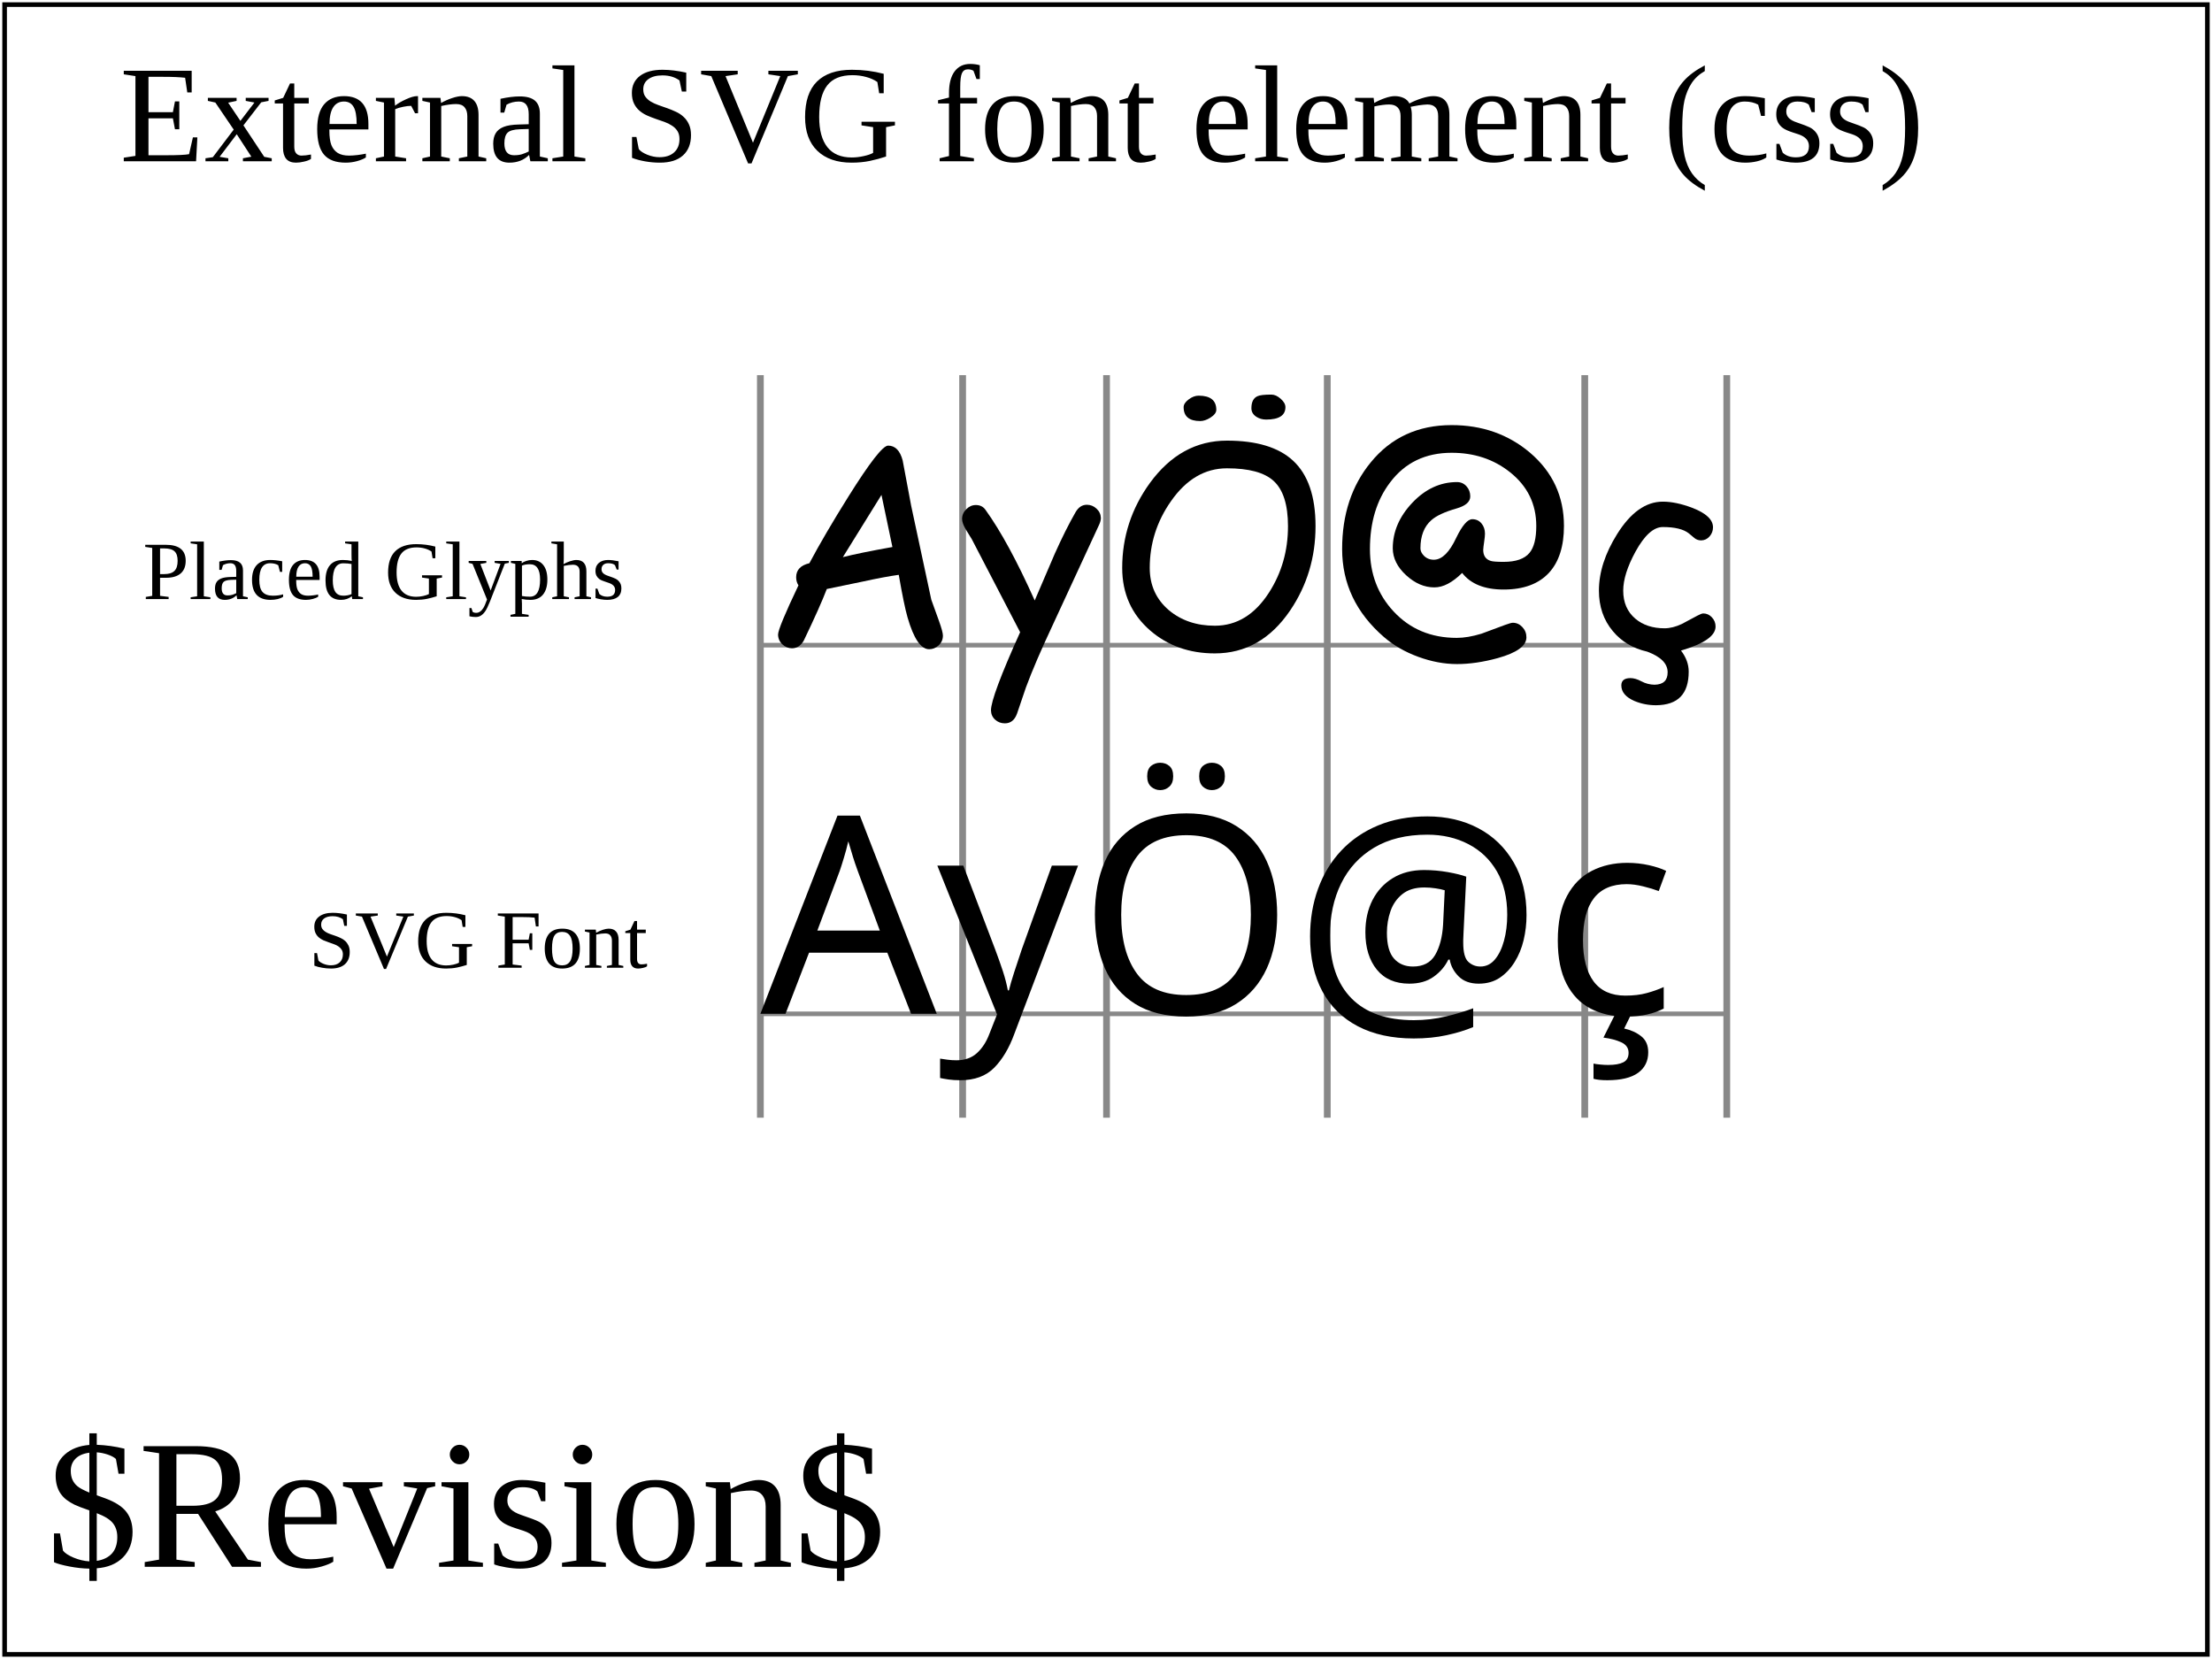
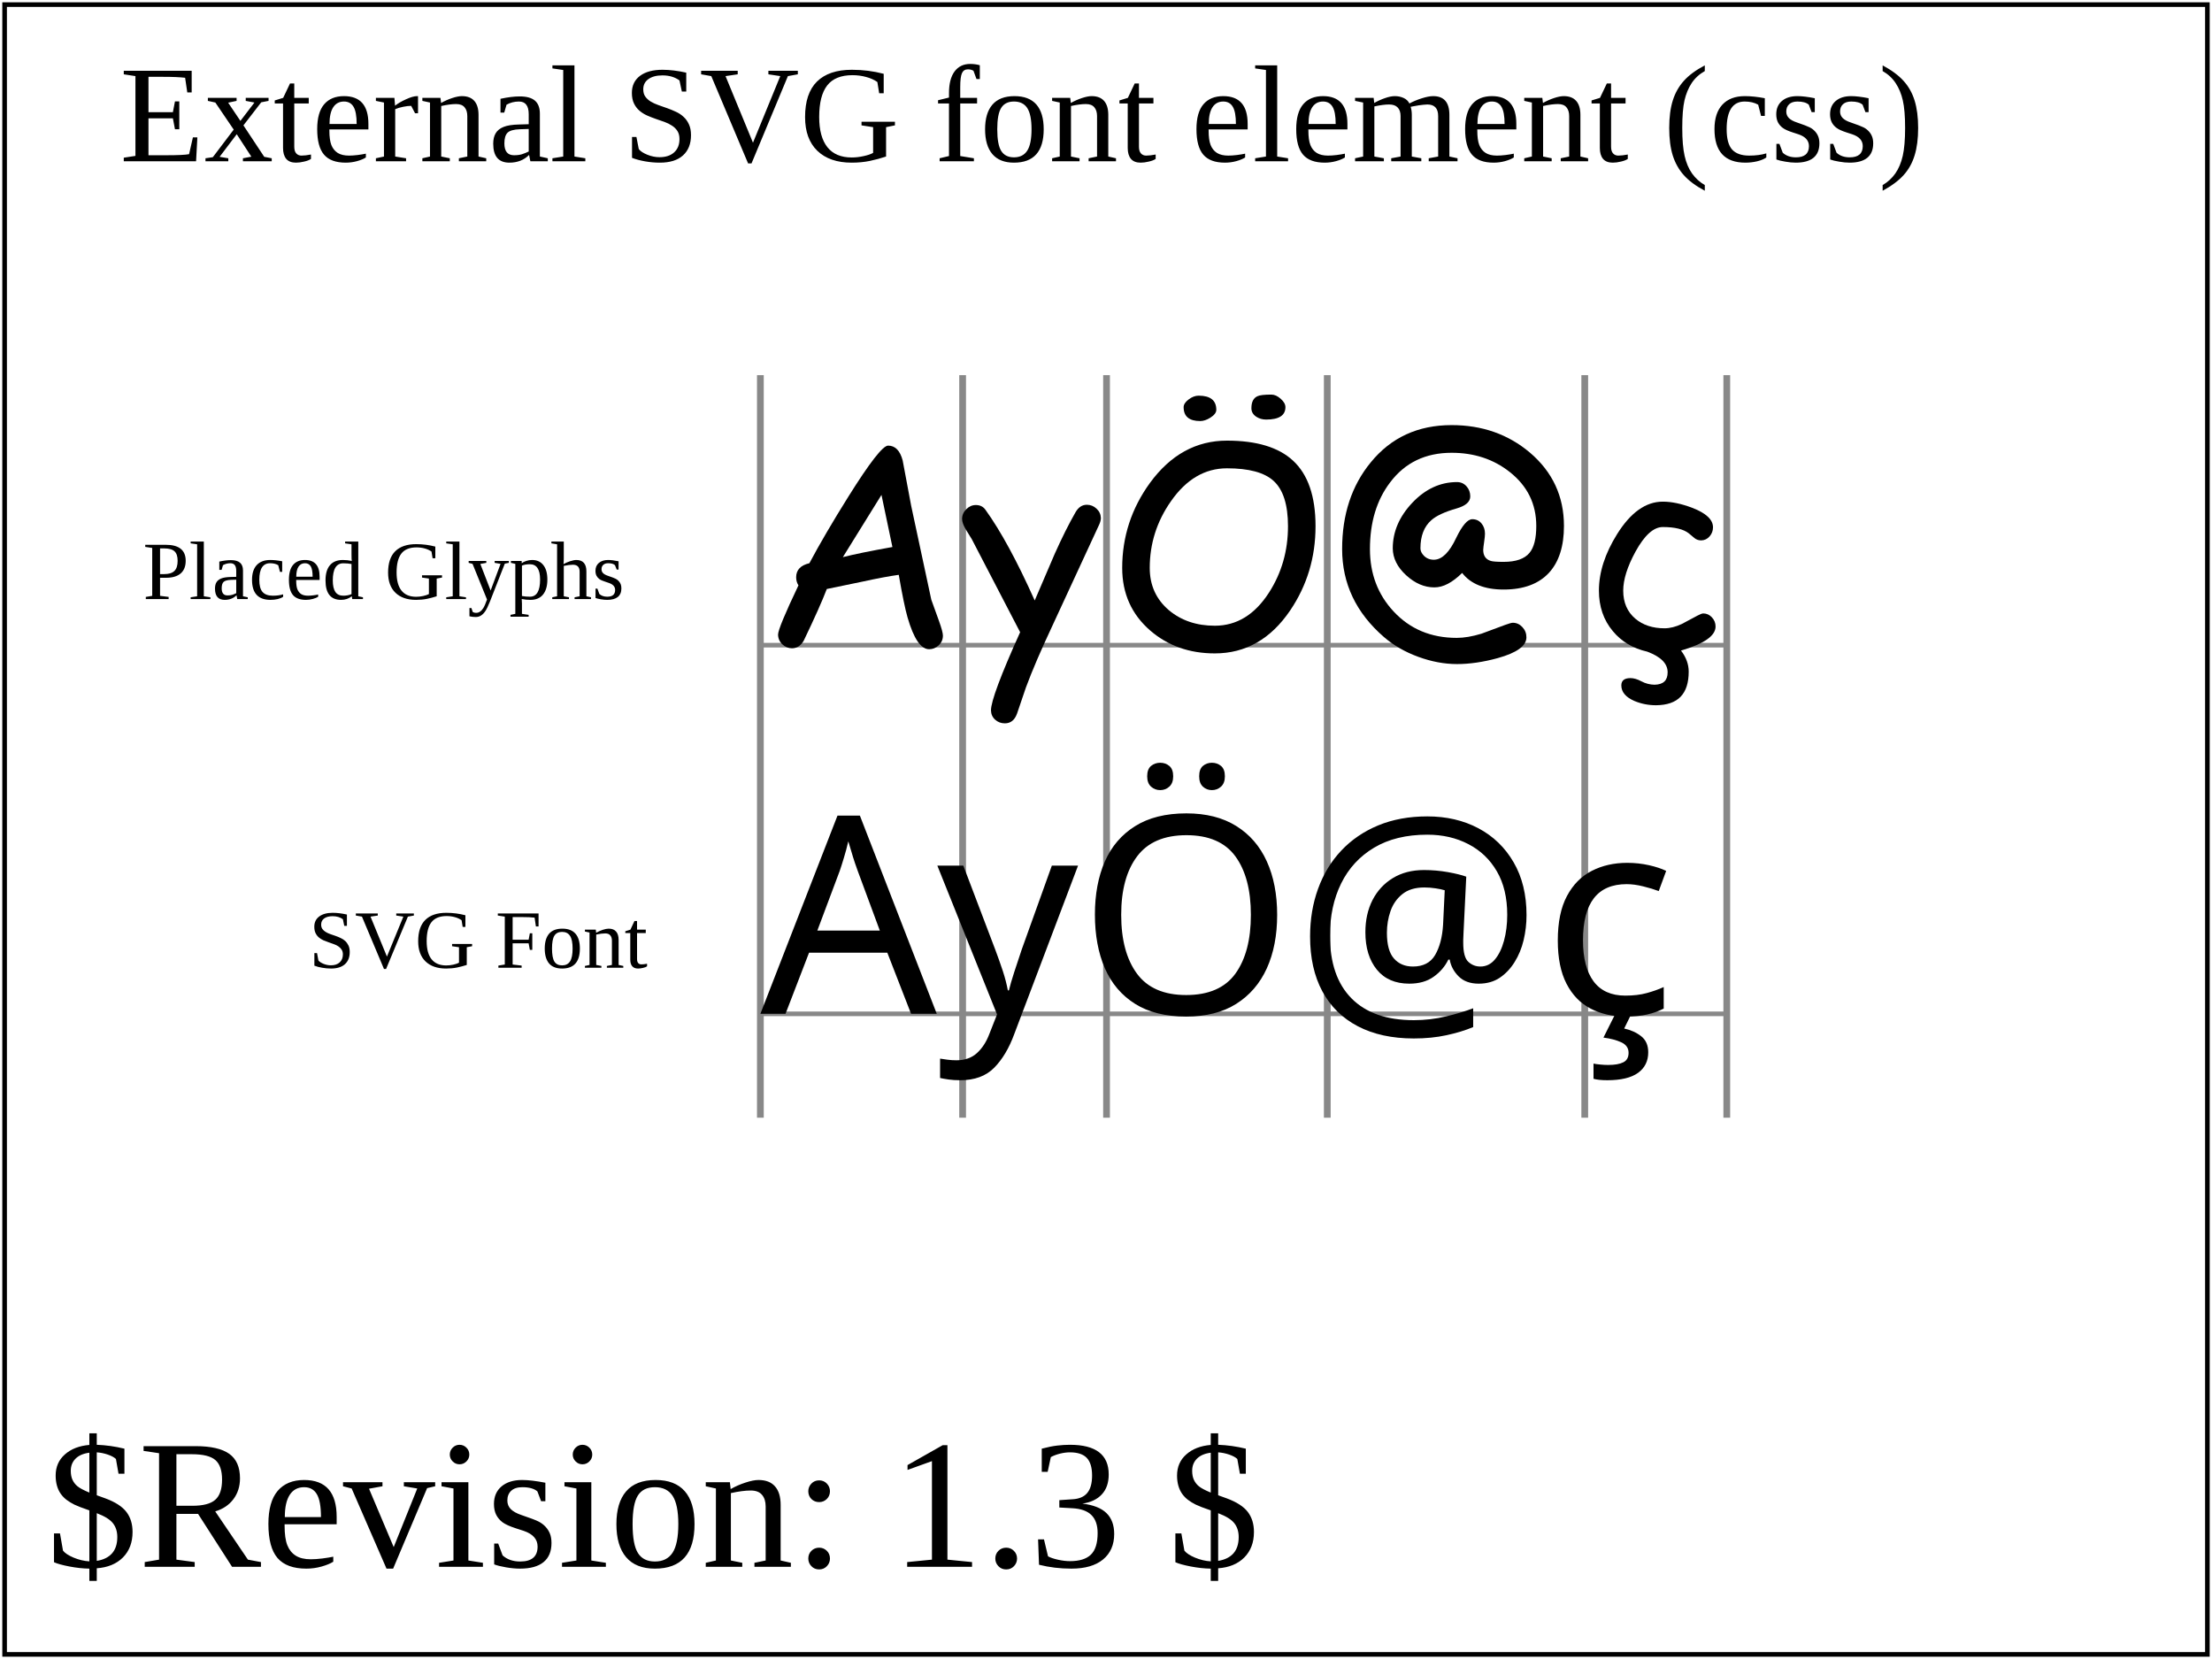
<svg xmlns="http://www.w3.org/2000/svg" xmlns:ns1="http://www.w3.org/2000/02/svg/testsuite/description/" id="svg-root" width="100%" height="100%" viewBox="0 0 480 360" version="1.1" baseProfile="basic">
  <ns1:SVGTestCase>
    <ns1:OperatorScript>
      <ns1:Paragraph>This is a basic test for external SVG fonts. The font "Comic Sans" 
			(available from Microsoft) has been converted into an SVG font and placed
			in an external SVG file referenced by a font-face-src element.
			The test contains two text areas, each with the character
			string "AyÖ@ç" drawn at the same font size.
	    		</ns1:Paragraph>
      <ns1:Paragraph>The upper area contains the glyphs from the font placed in 
			the SVG file as path elements. Each glyph is placed at the location it
			would be if rendered using normal text rendering (ie. the horizontal
			advance between characters has been preserved).
    			</ns1:Paragraph>
      <ns1:Paragraph>The lower area contains the text string rendered using the external
			SVG font. It should appear exactly the same as the upper text area,
			ie. font size, character baseline and horizontal advance should be
			the same.
    			</ns1:Paragraph>
    </ns1:OperatorScript>
  </ns1:SVGTestCase>
  <g id="test-body-content">
    <defs>
      <style type="text/css">
     			 
		        @font-face {
			          font-family: 'TestComic'; 
			          font-weight: normal;
			          font-style: normal;
			          src: url("resources/ext-TestComic.svg#Font") format(svg)
			        }
    			  
  			 </style>
    </defs>
    <text fill="black" stroke="none" font-size="30" x="26" y="35">External SVG font element (css)</text>
    <g fill="black" stroke="none">
      <text x="31" y="130" font-size="18">Placed Glyphs</text>
      <g transform="translate(165,140) scale(1, -1)">
        <line x1="0" y1="0" x2="210" y2="0" stroke-width="1" stroke="#888888" />
        <g transform="scale(0.02929688)">
          <line x1="0" y1="-3500" x2="0" y2="2000" stroke-width="50" stroke="#888888" />
          <path d="M1250 -30Q1158 -30 1090 206Q1064 296 1025 521Q923 507 758 471L492 416Q442 285 321 33Q289 -23 234 -23Q194 -23 163 6T131 78Q131 126 282 443Q265 469 265 503Q265 584 363 607Q477 821 651 1099Q888 1478 946 1478Q1025 1478 1054 1368L1117 1032L1266 337L1323 179Q1352 98 1352 71Q1352 28 1321 -1T1250 -30zM897 1113L611 652Q732 683 978 727L897 1113z" />
          <line x1="1498" y1="-3500" x2="1498" y2="2000" stroke-width="50" stroke="#888888" />
          <path transform="translate(1498,0)" d="M1011 892L665 144Q537 -129 469 -313L403 -507Q377 -579 313 -579Q271 -579 241 -552T210 -483Q210 -383 426 96L68 785L23 858Q-4 904 -4 935Q-4 976 27 1007T98 1038Q144 1038 169 1003Q339 767 534 331L682 676Q762 855 836 984Q868 1040 920 1040Q961 1040 992 1011T1024 942Q1024 920 1011 892z" />
          <line x1="2564" y1="-3500" x2="2564" y2="2000" stroke-width="50" stroke="#888888" />
          <path transform="translate(2564,0)" d="M802 -61Q520 -61 324 108Q116 288 116 572Q116 918 321 1201Q550 1515 892 1515Q1221 1515 1381 1367Q1548 1213 1548 881Q1548 535 1360 257Q1144 -61 802 -61zM892 1310Q647 1310 477 1066Q320 842 320 572Q320 379 463 258Q600 144 802 144Q1045 144 1203 389Q1344 608 1344 881Q1344 1120 1237 1217Q1135 1310 892 1310zM682 1848Q813 1848 813 1743Q813 1713 769 1685Q729 1660 694 1660Q571 1660 571 1763Q571 1792 608 1820T682 1848zM1221 1856Q1255 1856 1290 1825T1325 1763Q1325 1671 1182 1671Q1141 1671 1109 1692Q1073 1716 1073 1755Q1073 1824 1118 1844Q1143 1856 1221 1856z" />
          <line x1="4199" y1="-3500" x2="4199" y2="2000" stroke-width="50" stroke="#888888" />
          <path transform="translate(4199,0)" d="M1306 412Q1200 412 1123 443T999 535Q945 482 894 455T793 428Q682 428 584 518T485 717Q485 902 630 1055T961 1208Q1003 1208 1031 1177T1059 1102Q1059 1042 959 1013Q826 975 771 926Q690 855 690 717Q690 688 717 661Q748 631 794 633Q881 637 955 795Q1022 933 1074 933Q1116 933 1142 902T1168 826Q1168 806 1162 766T1155 706Q1155 641 1211 624Q1233 617 1306 617Q1443 617 1498 684Q1548 744 1548 883Q1548 1128 1351 1283Q1171 1425 921 1425Q630 1425 465 1205Q316 1009 316 712Q316 438 491 250Q673 54 959 54Q1040 54 1142 85L1317 150Q1361 166 1374 166Q1415 166 1445 134T1475 58Q1475 -37 1262 -96Q1101 -140 961 -140Q820 -140 673 -86T420 60Q110 328 110 712Q110 1096 322 1354Q547 1630 921 1630Q1259 1630 1500 1427Q1753 1212 1753 883Q1753 658 1643 537Q1528 412 1306 412z" />
          <line x1="6106" y1="-3500" x2="6106" y2="2000" stroke-width="50" stroke="#888888" />
          <path transform="translate(6106,0)" d="M770 -196Q770 -320 710 -382T528 -445Q443 -445 367 -413Q271 -371 271 -298Q271 -244 339 -244Q375 -244 420 -268T517 -293Q566 -292 590 -269T614 -201Q614 -153 577 -115T463 -48Q304 -12 208 104Q105 227 105 404Q105 607 240 823Q390 1063 578 1063Q676 1063 797 1017Q950 958 950 873Q950 835 925 806T863 776Q834 776 813 793T771 828Q712 875 578 875Q476 875 376 693Q285 526 285 404Q285 272 375 196Q459 125 591 125Q651 125 719 157L835 219Q865 235 878 235Q915 235 942 206T969 138Q969 35 713 -40Q742 -78 756 -117T770 -196z" />
          <line x1="7158" y1="-3500" x2="7158" y2="2000" stroke-width="50" stroke="#888888" />
        </g>
      </g>
    </g>
    <text x="67" y="210" font-size="18">SVG Font</text>
    <g transform="translate(165, 220)" font-family="TestComic" font-size="60" fill="black" stroke="none">
      <line x1="0" y1="0" x2="210" y2="0" stroke-width="1" stroke="#888888" />
      <text>AyÖ@ç</text>
    </g>
  </g>
-   <text id="revision" x="10" y="340" font-size="40" stroke="none" fill="black">$Revision$</text>
+   <text id="revision" x="10" y="340" font-size="40" stroke="none" fill="black">$Revision: 1.3 $</text>
  <rect id="test-frame" x="1" y="1" width="478" height="358" fill="none" stroke="#000000" />
</svg>
